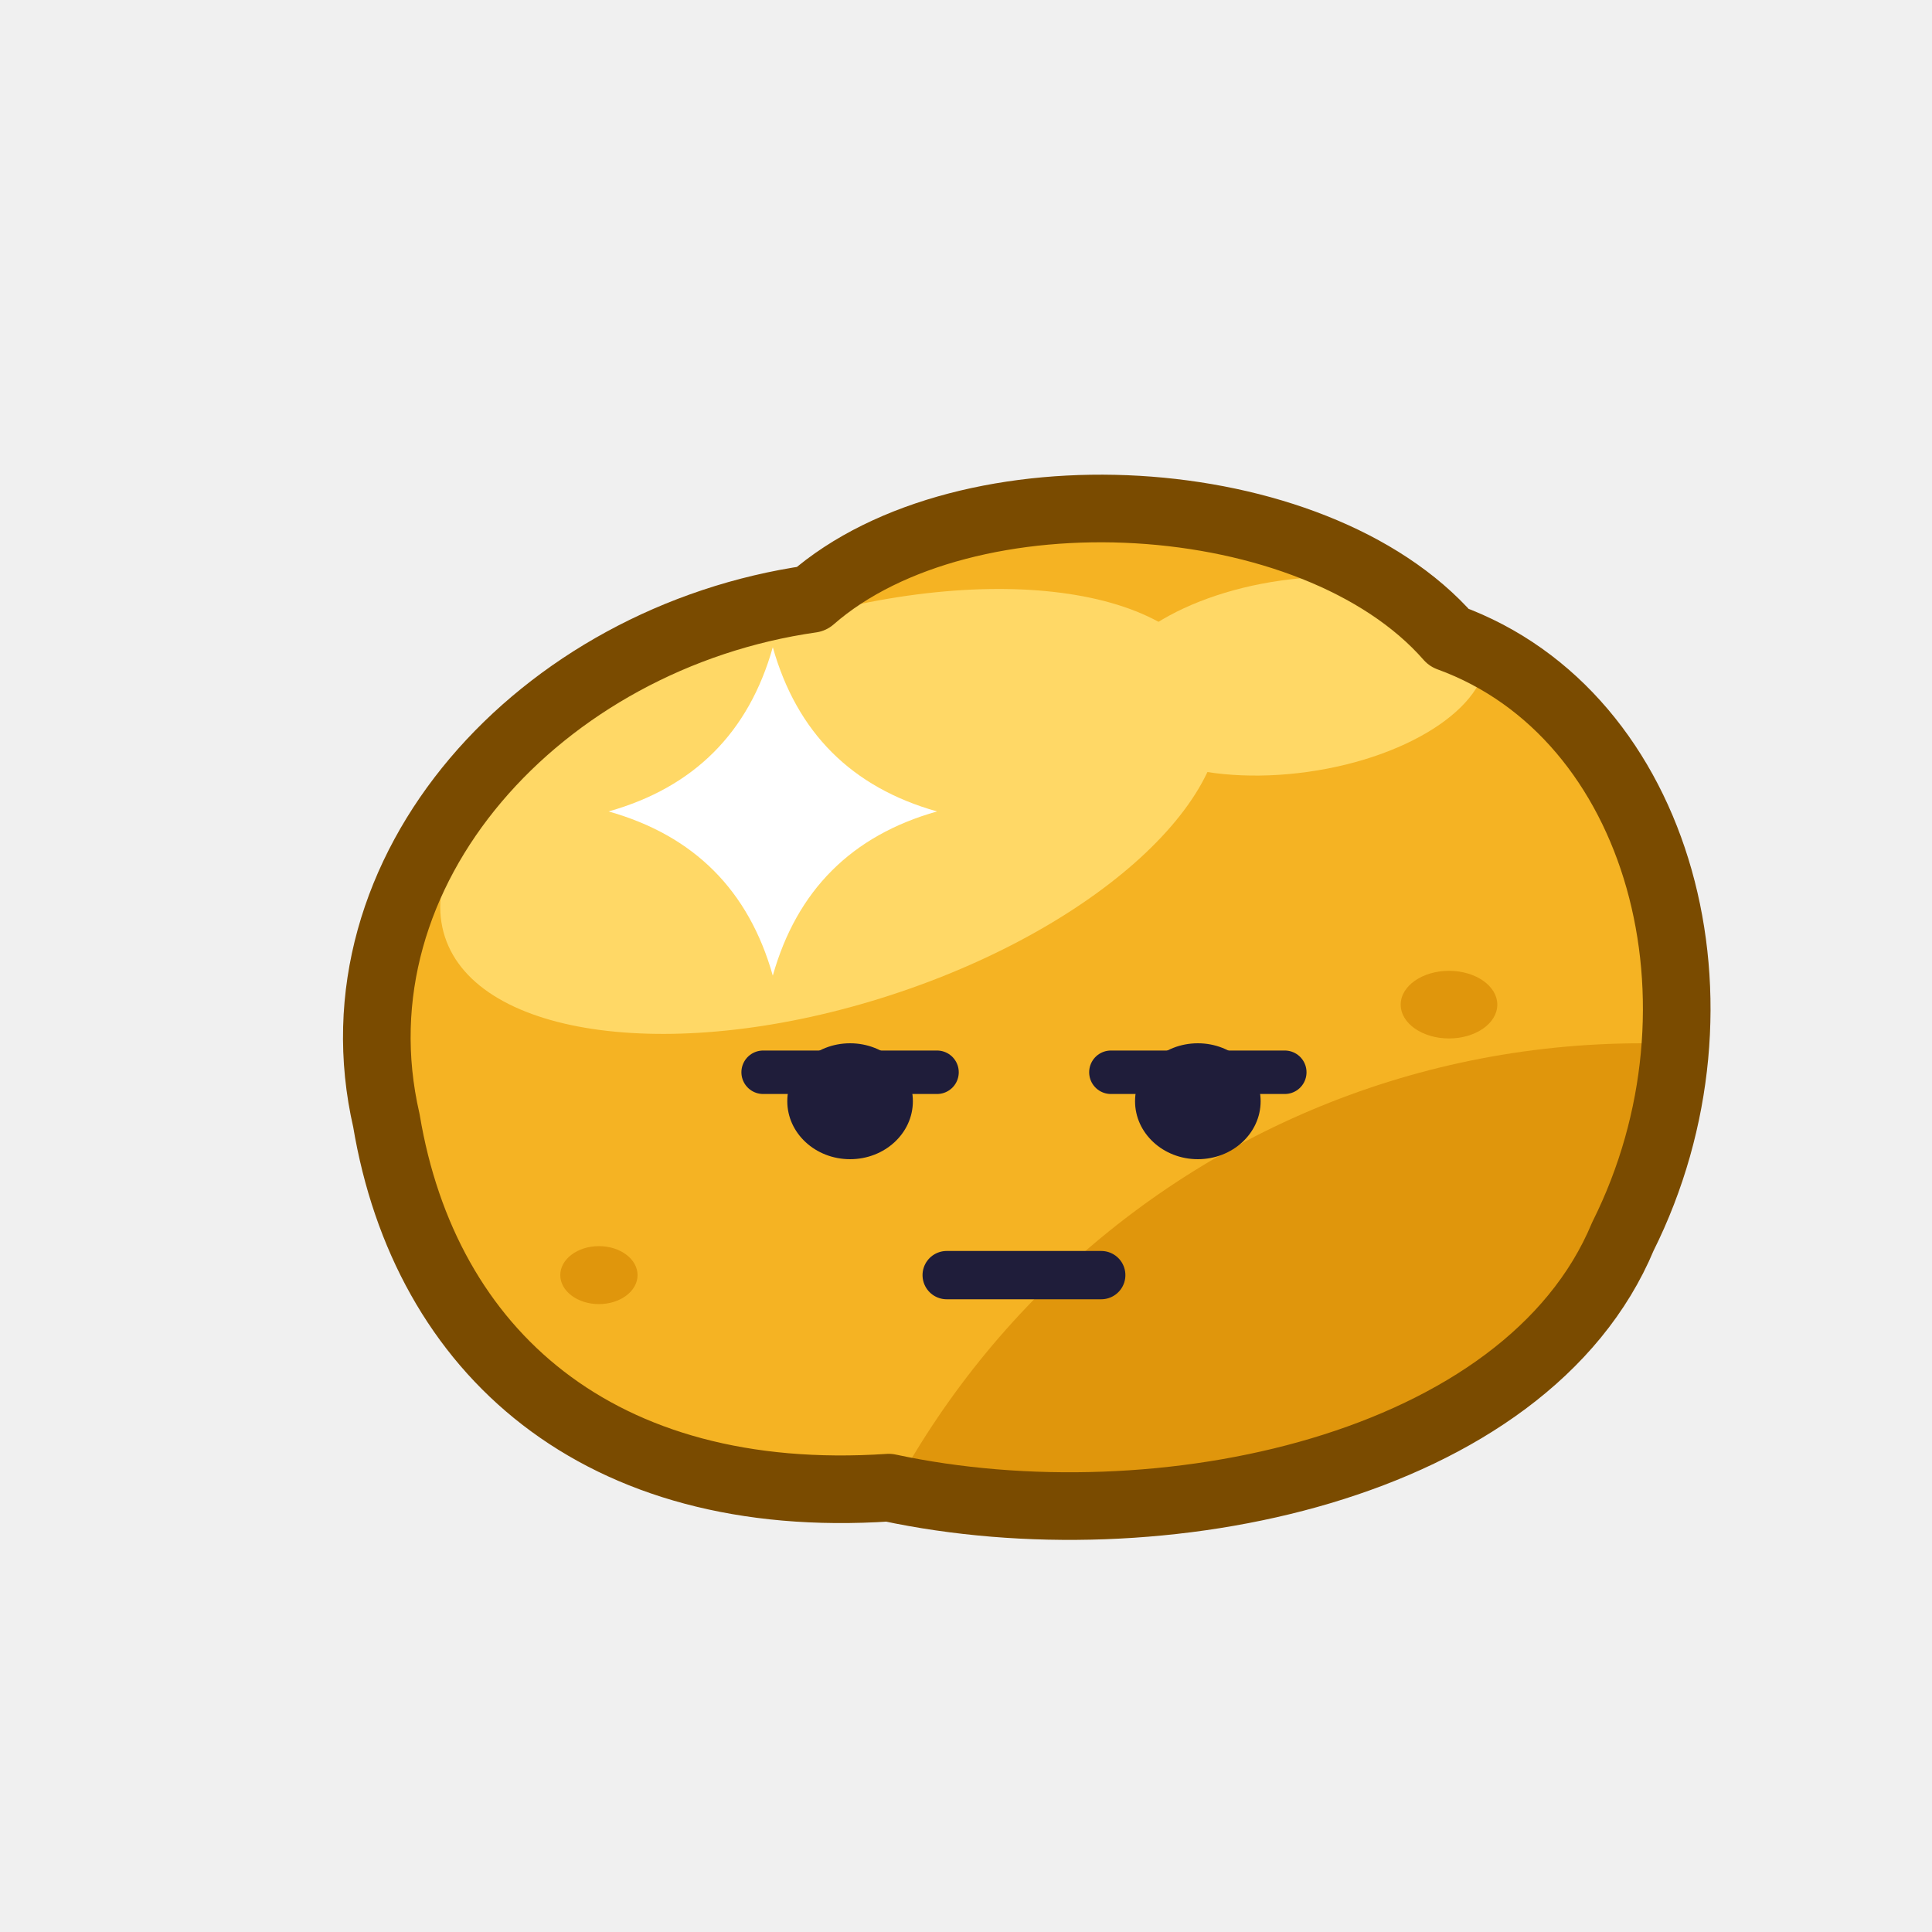
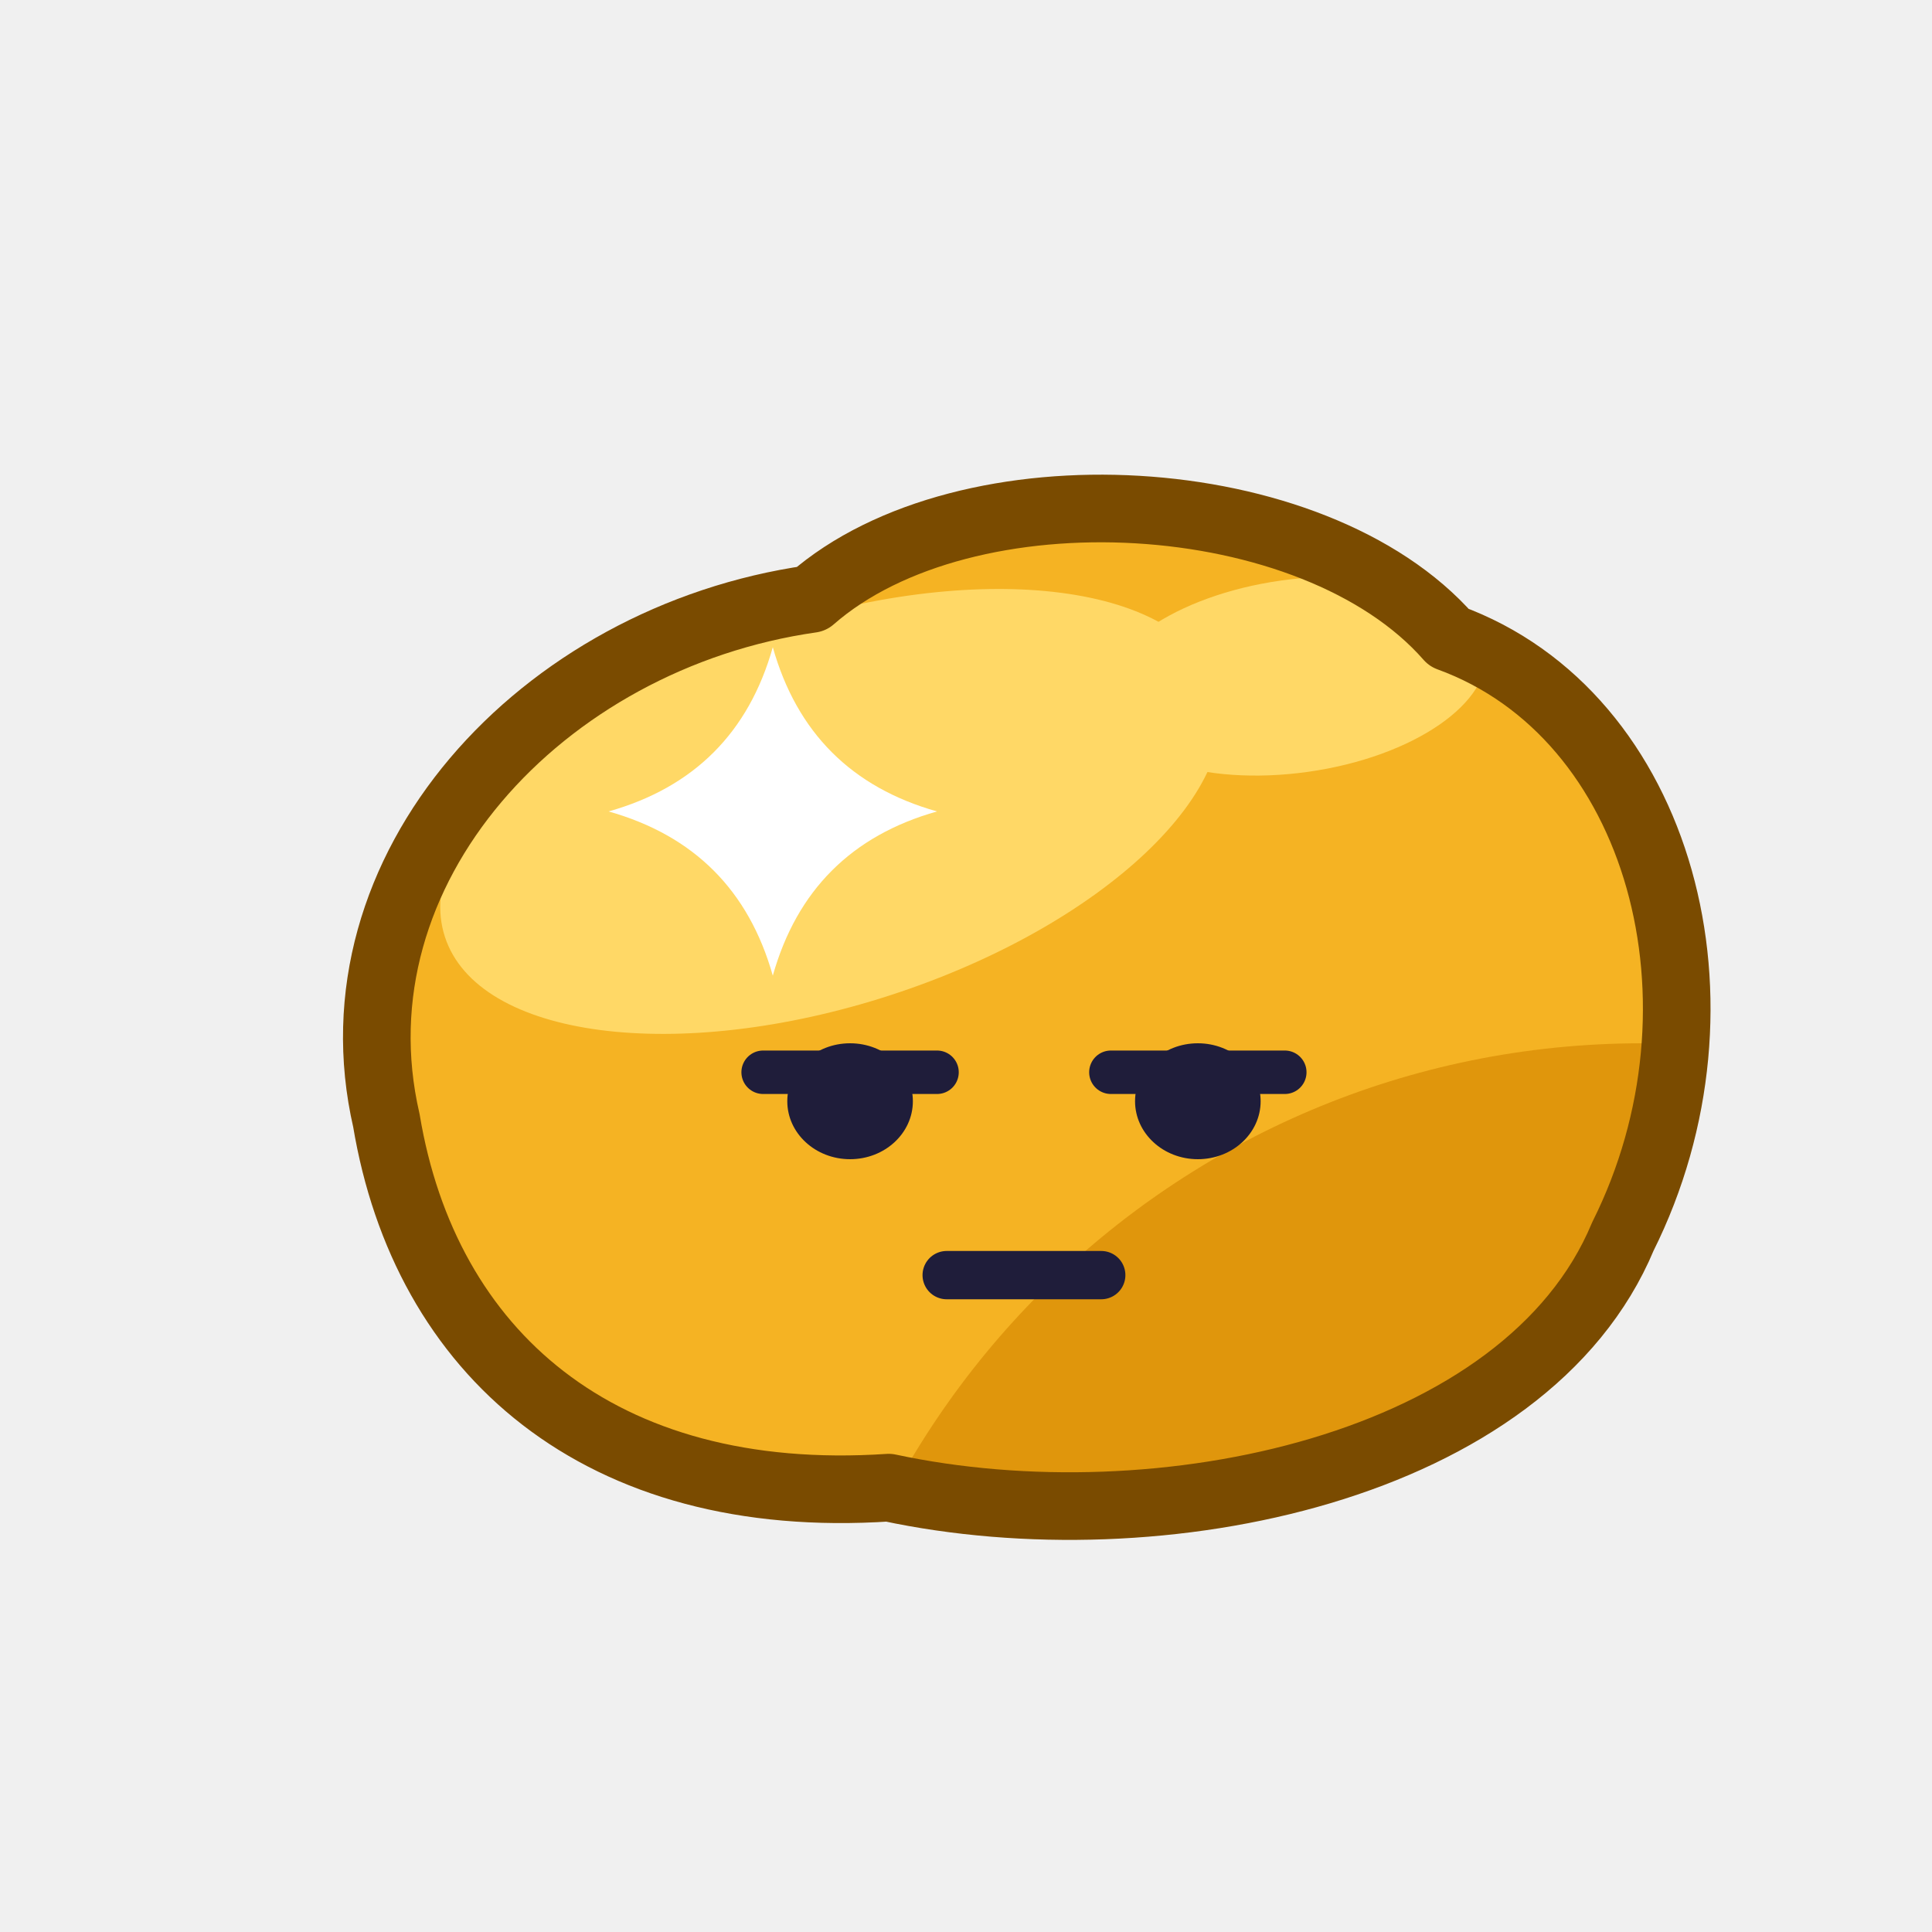
<svg xmlns="http://www.w3.org/2000/svg" viewBox="0 0 200 200" role="img" aria-label="Pépite blasée">
  <defs>
    <clipPath id="cp-blasee">
      <path d="M40,116 C34,90 56,66 84,62 C100,48 136,50 150,66 C172,74 180,104 168,128 C158,152 120,160 92,154 C62,156 44,140 40,116 Z" />
    </clipPath>
  </defs>
  <path d="M40,116 C34,90 56,66 84,62 C100,48 136,50 150,66 C172,74 180,104 168,128 C158,152 120,160 92,154 C62,156 44,140 40,116 Z" fill="#F5B323" />
  <g clip-path="url(#cp-blasee)">
    <circle cx="170" cy="196" r="88" fill="#E0960C" />
    <ellipse cx="86" cy="84" rx="42" ry="20" transform="rotate(-18 86 84)" fill="#FFD866" />
    <ellipse cx="134" cy="70" rx="20" ry="10" transform="rotate(-8 134 70)" fill="#FFD866" />
-     <ellipse cx="150" cy="104" rx="5" ry="3.5" fill="#E0960C" />
-     <ellipse cx="62" cy="132" rx="4" ry="3" fill="#E0960C" />
  </g>
  <path d="M40,116 C34,90 56,66 84,62 C100,48 136,50 150,66 C172,74 180,104 168,128 C158,152 120,160 92,154 C62,156 44,140 40,116 Z" fill="none" stroke="#7A4B00" stroke-width="7" stroke-linejoin="round" />
  <path d="M80,67 Q83.74,80.26 97,84 Q83.74,87.74 80,101 Q76.26,87.74 63,84 Q76.26,80.26 80,67 Z" fill="#fff" />
  <ellipse cx="88" cy="114" rx="6.5" ry="6" fill="#1F1D3A" />
  <path d="M79,111 L97,111" stroke="#1F1D3A" stroke-width="4.5" stroke-linecap="round" />
  <ellipse cx="124" cy="114" rx="6.5" ry="6" fill="#1F1D3A" />
  <path d="M115,111 L133,111" stroke="#1F1D3A" stroke-width="4.5" stroke-linecap="round" />
  <path d="M98,132 L114,132" stroke="#1F1D3A" stroke-width="5" stroke-linecap="round" stroke-linejoin="round" fill="none" />
</svg>
